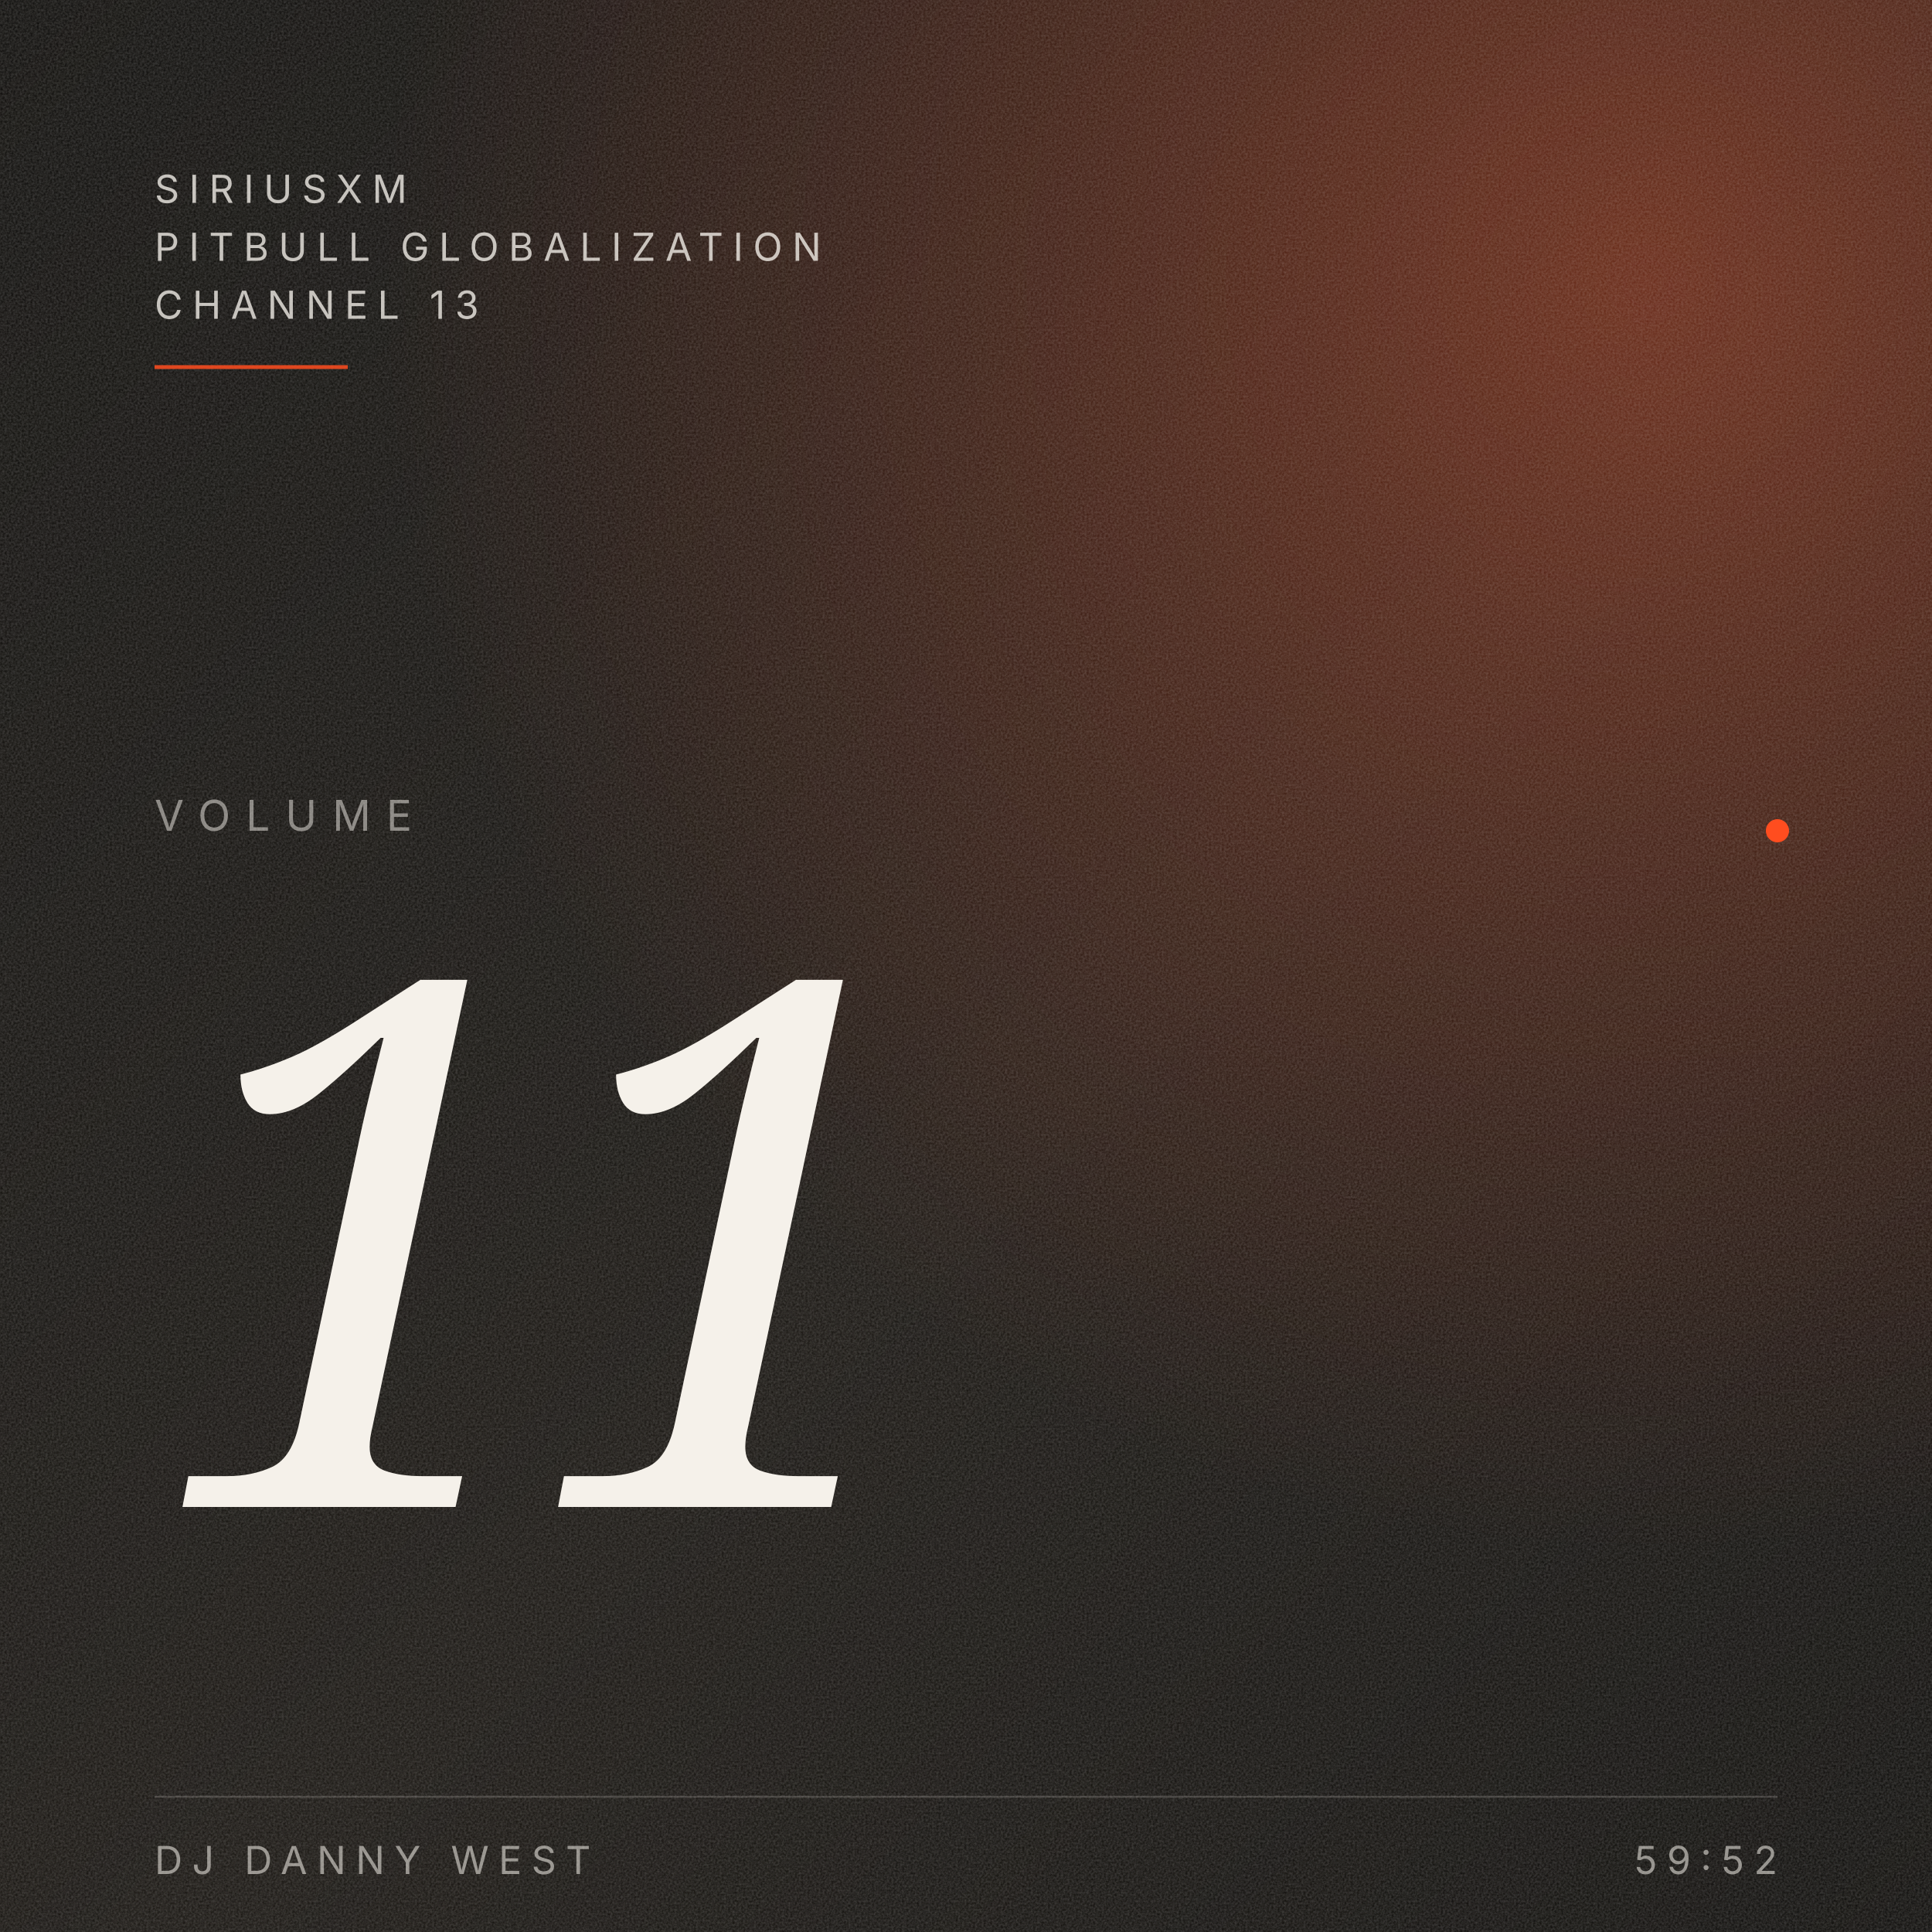
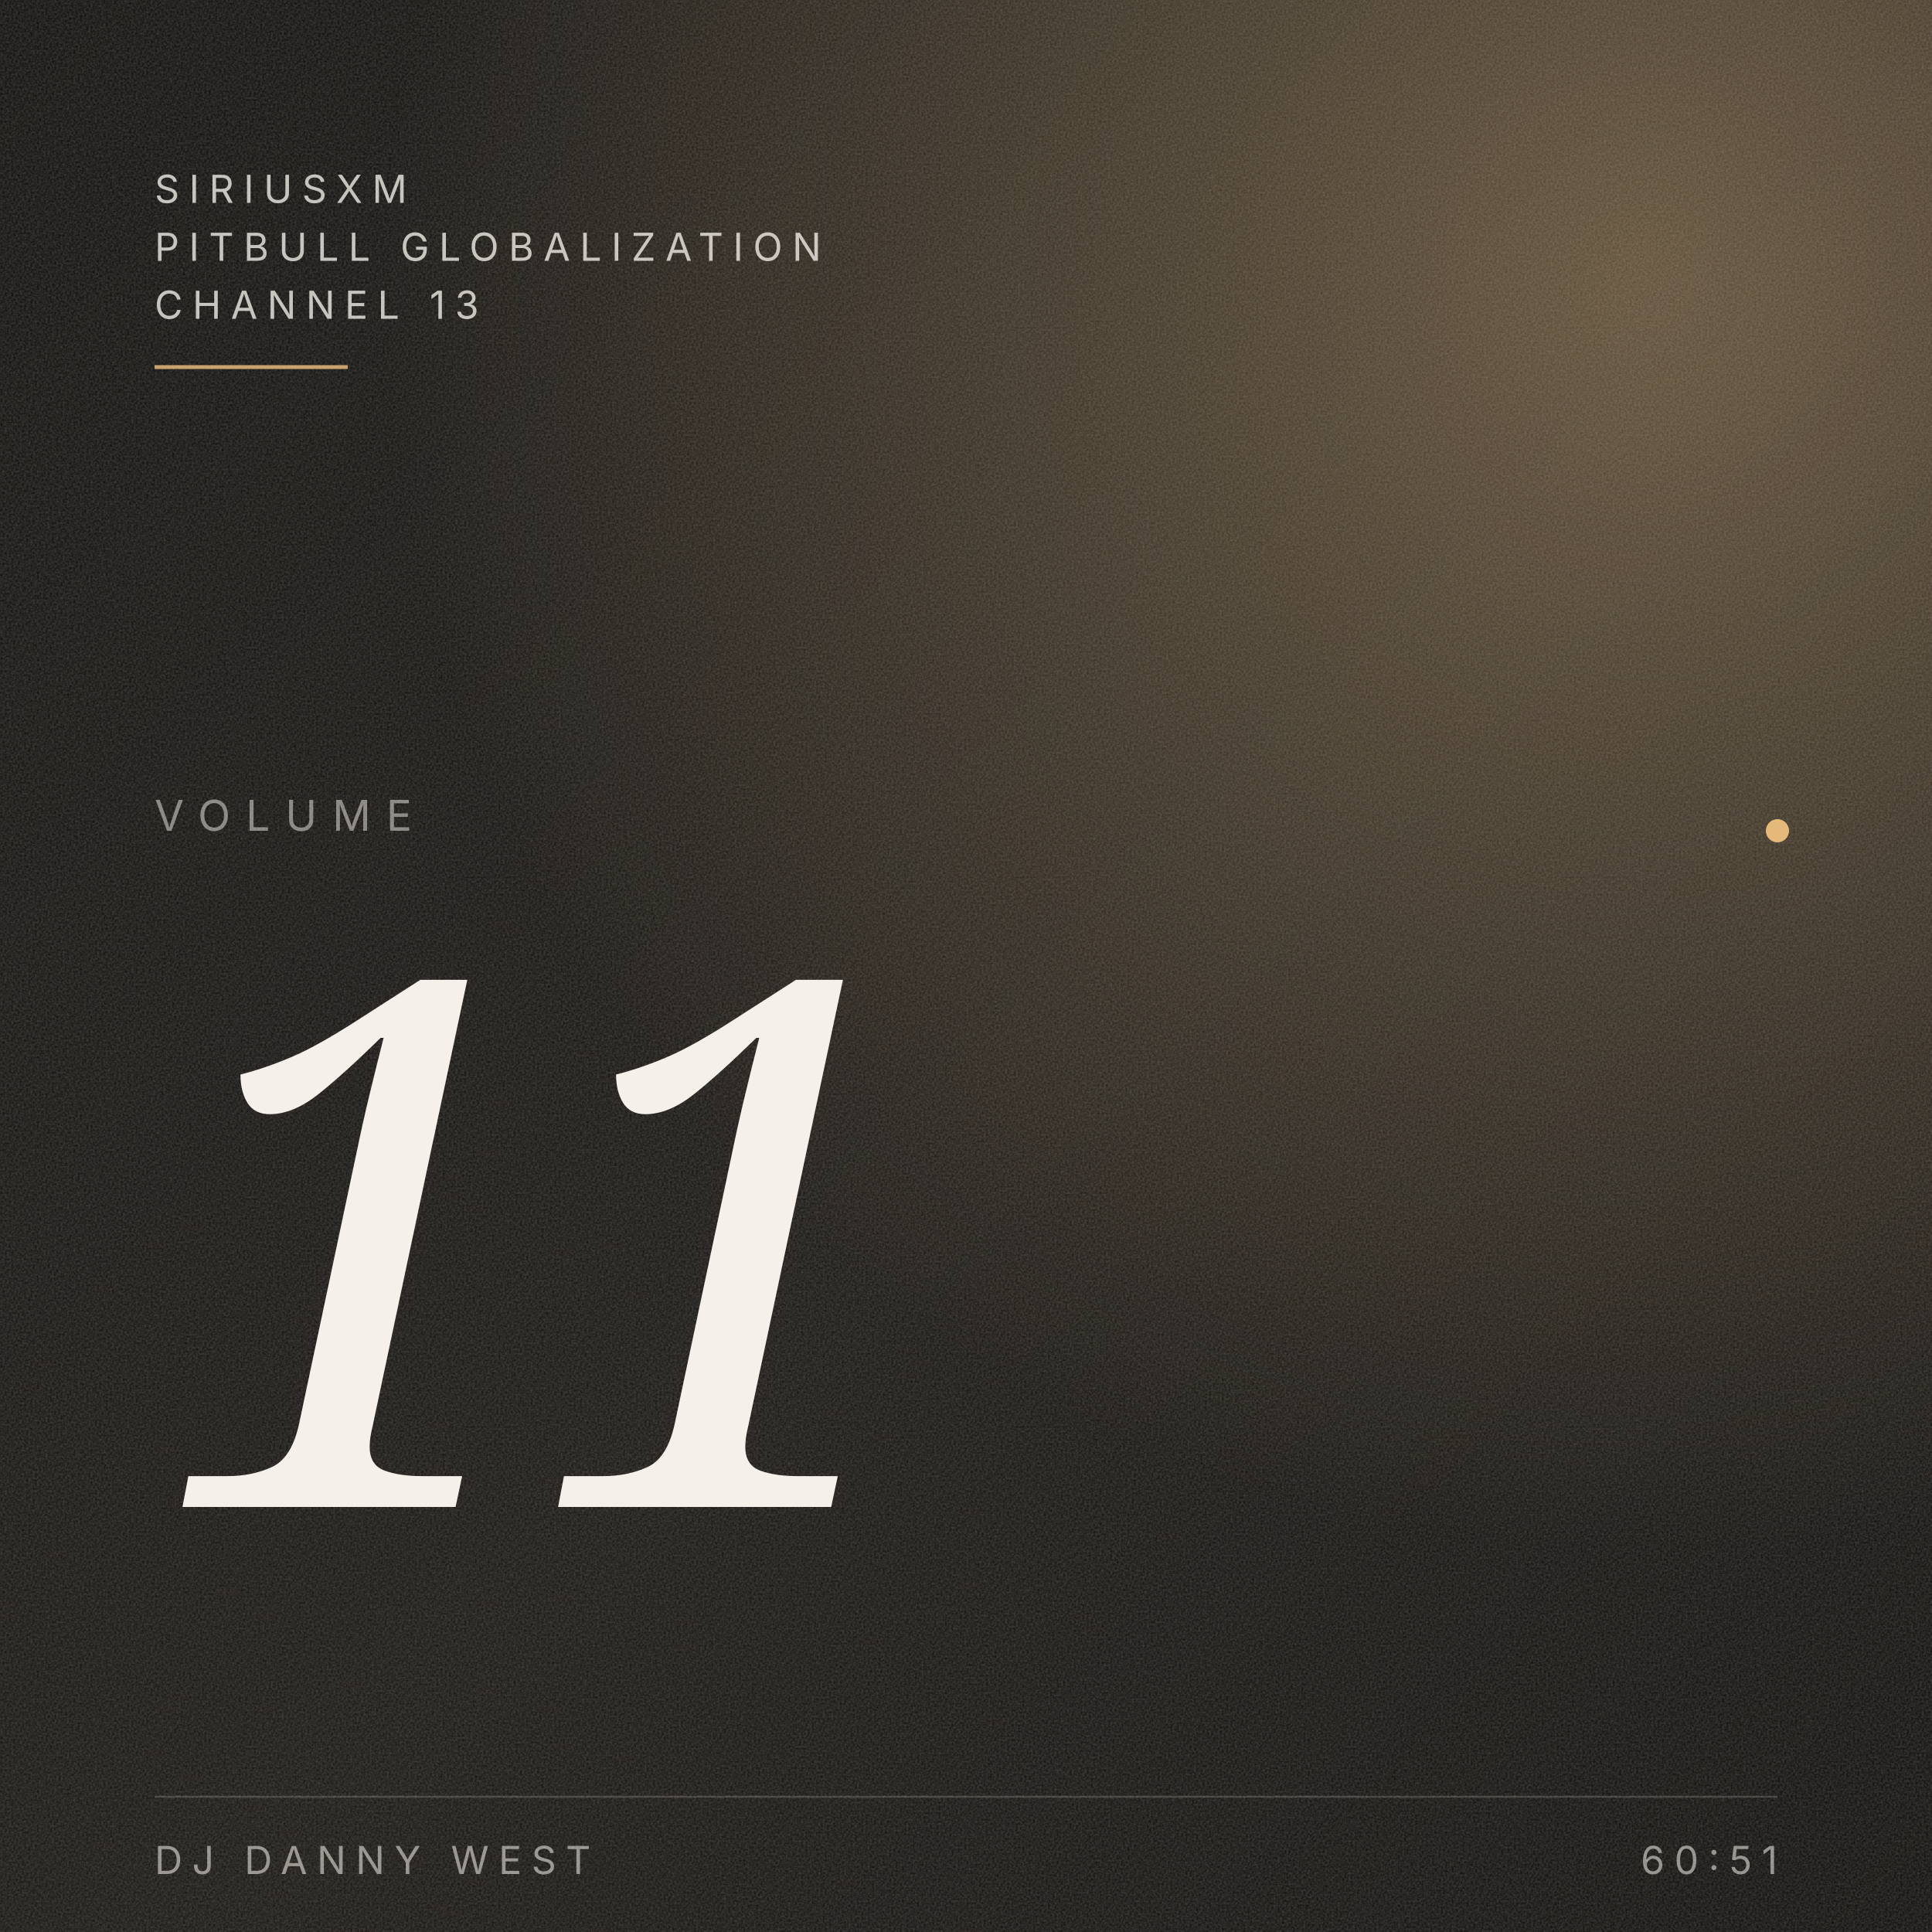
<svg xmlns="http://www.w3.org/2000/svg" viewBox="0 0 1000 1000" preserveAspectRatio="xMidYMid slice">
  <defs>
    <linearGradient id="bg" x1="0" y1="0" x2="1" y2="1">
      <stop offset="0" stop-color="#0A0907" />
      <stop offset="0.55" stop-color="#14110D" />
      <stop offset="1" stop-color="#0A0907" />
    </linearGradient>
    <radialGradient id="ember" cx="0.85" cy="0.15" r="0.65">
-       <stop offset="0" stop-color="#FF4D1F" stop-opacity="0.35" />
-       <stop offset="1" stop-color="#FF4D1F" stop-opacity="0" />
+       <stop offset="0" stop-color="#E5B97A" stop-opacity="0.35" />
+       <stop offset="1" stop-color="#E5B97A" stop-opacity="0" />
    </radialGradient>
    <filter id="grain" x="0" y="0" width="100%" height="100%">
      <feTurbulence type="fractalNoise" baseFrequency="0.9" numOctaves="3" stitchTiles="stitch" />
      <feColorMatrix values="0 0 0 0 0.96  0 0 0 0 0.94  0 0 0 0 0.92  0 0 0 0.5 0" />
    </filter>
  </defs>
  <rect width="1000" height="1000" fill="url(#bg)" />
  <rect width="1000" height="1000" fill="url(#ember)" />
  <rect width="1000" height="1000" filter="url(#grain)" opacity="0.45" />
  <g font-family="Inter, system-ui, sans-serif" fill="#F5F1EA">
    <text x="80" y="105" font-size="20" letter-spacing="5" fill-opacity="0.78">SIRIUSXM</text>
    <text x="80" y="135" font-size="20" letter-spacing="5" fill-opacity="0.78">PITBULL GLOBALIZATION</text>
    <text x="80" y="165" font-size="20" letter-spacing="5" fill-opacity="0.78">CHANNEL 13</text>
-     <line x1="80" y1="190" x2="180" y2="190" stroke="#FF4D1F" stroke-opacity="0.85" stroke-width="2" />
+     <line x1="80" y1="190" x2="180" y2="190" stroke="#E5B97A" stroke-opacity="0.85" stroke-width="2" />
  </g>
  <g font-family="Inter, system-ui, sans-serif" fill="#F5F1EA" fill-opacity="0.5">
    <text x="80" y="430" font-size="22" letter-spacing="8">VOLUME</text>
  </g>
  <g font-family="Fraunces, Georgia, serif" fill="#F5F1EA" style="font-variation-settings: 'opsz' 144;">
    <text x="80" y="780" font-size="380" font-style="italic" font-weight="300" letter-spacing="-18">11</text>
  </g>
-   <circle cx="920" cy="430" r="6" fill="#FF4D1F" />
+   <circle cx="920" cy="430" r="6" fill="#E5B97A" />
  <g font-family="Inter, system-ui, sans-serif" fill="#F5F1EA" fill-opacity="0.55">
    <line x1="80" y1="930" x2="920" y2="930" stroke="#F5F1EA" stroke-opacity="0.18" stroke-width="1" />
    <text x="80" y="970" font-size="20" letter-spacing="5">DJ DANNY WEST</text>
-     <text x="920" y="970" text-anchor="end" font-size="20" letter-spacing="5">59:52</text>
+     <text x="920" y="970" text-anchor="end" font-size="20" letter-spacing="5">60:51</text>
  </g>
</svg>
